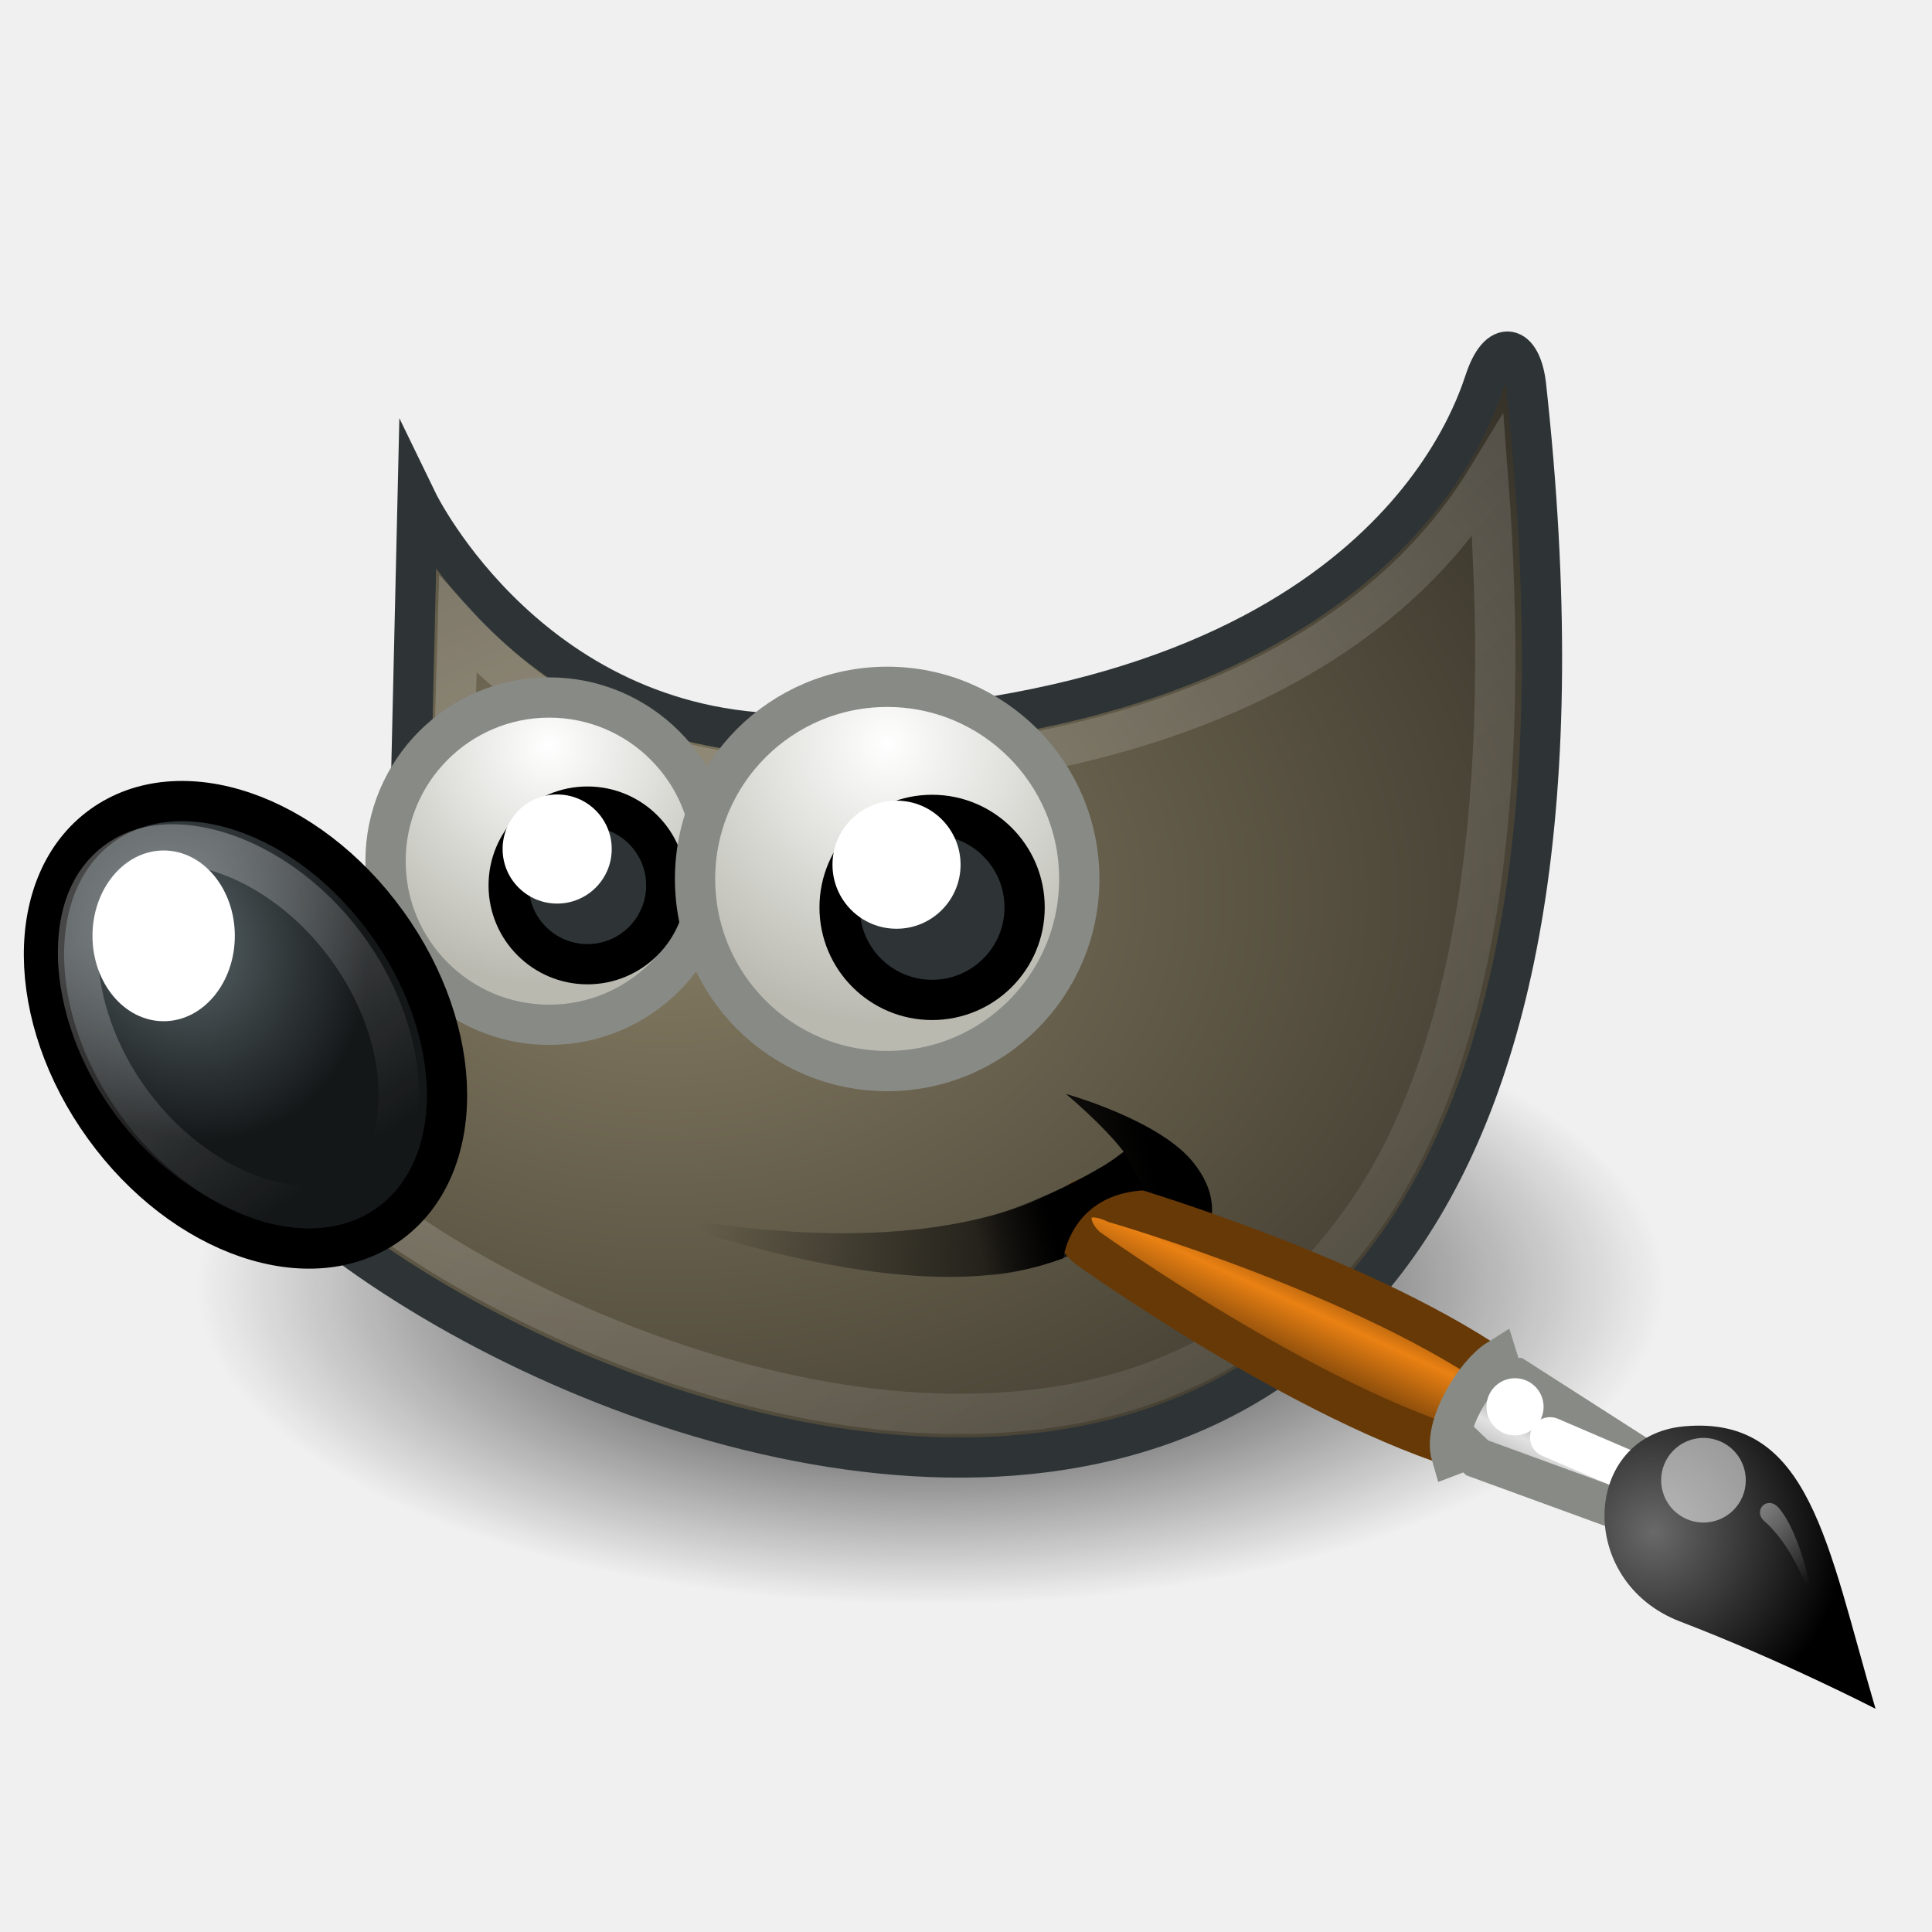
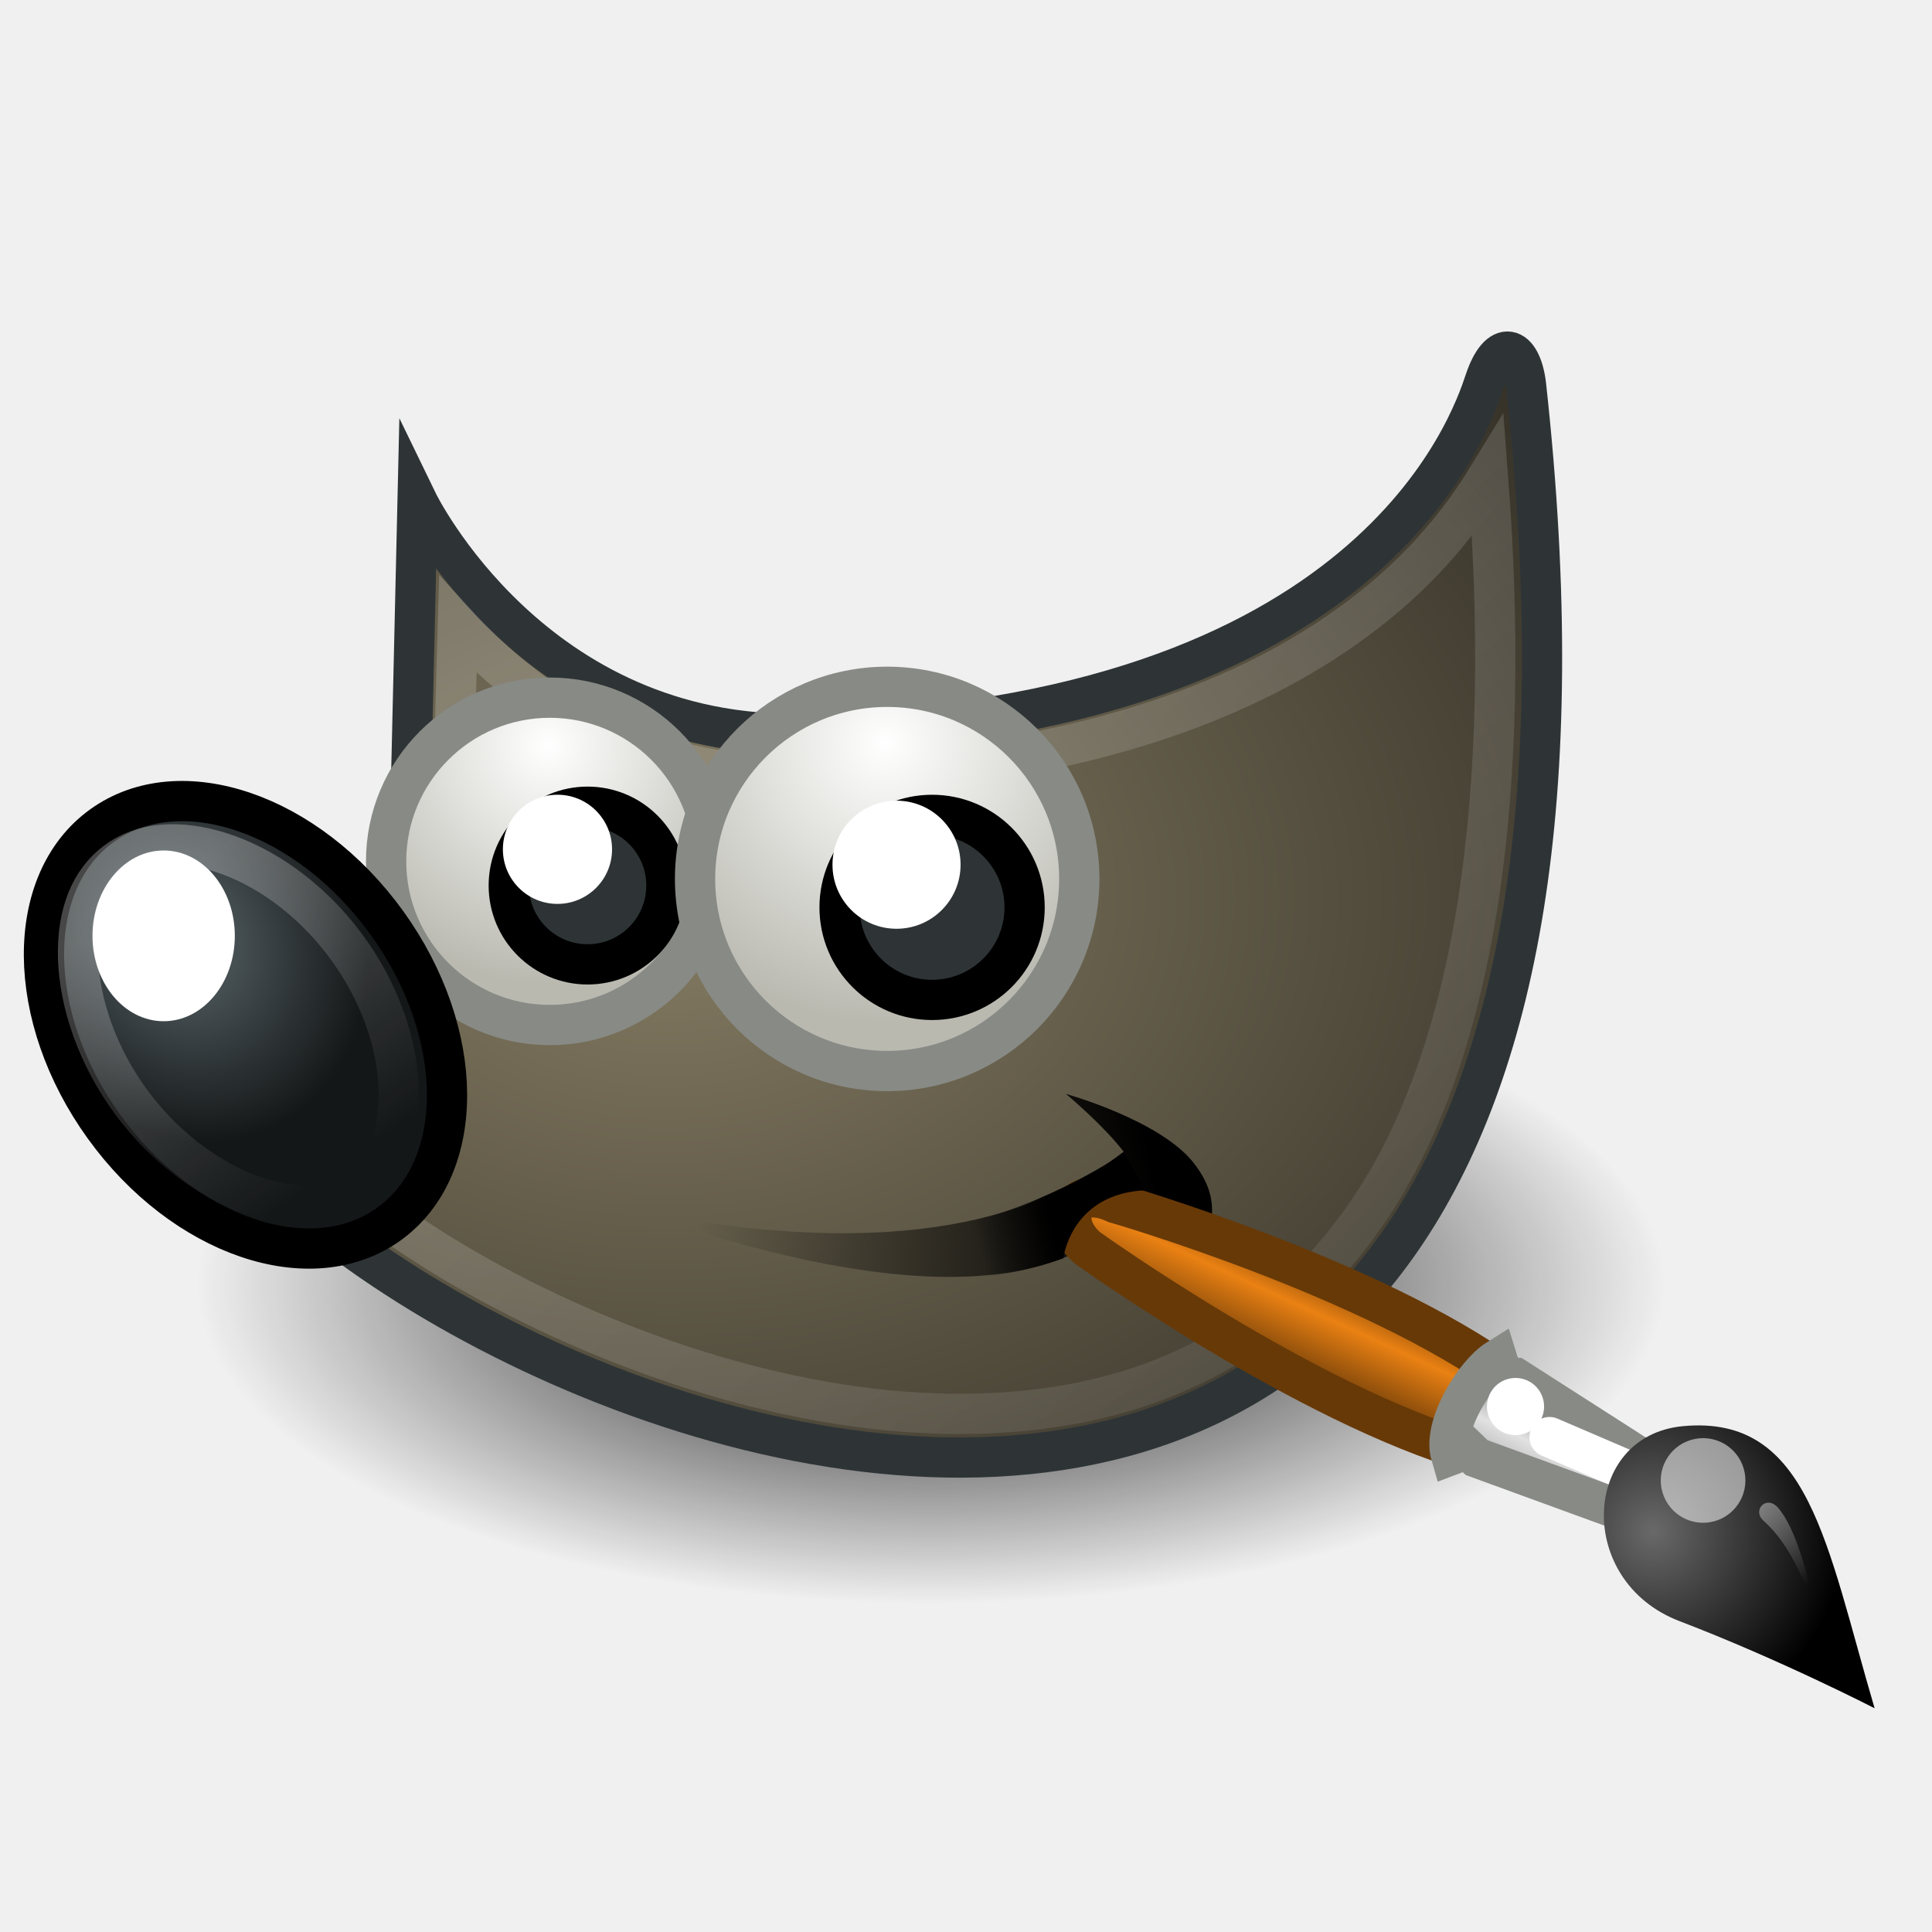
- <svg xmlns="http://www.w3.org/2000/svg" xmlns:xlink="http://www.w3.org/1999/xlink" version="1.0" width="316" height="316" viewBox="0 0 48 48" id="svg11300">
-   <defs id="defs3">
-     <linearGradient id="linearGradient8542">
-       <stop style="stop-color:#5b676b;stop-opacity:1" offset="0" id="stop8544" />
-       <stop style="stop-color:#141718;stop-opacity:1" offset="1" id="stop8546" />
+ <svg xmlns="http://www.w3.org/2000/svg" xmlns:xlink="http://www.w3.org/1999/xlink" width="316" height="316" viewBox="0 0 48 48">
+   <defs>
+     <linearGradient id="i">
+       <stop offset="0" style="stop-color:#5b676b;stop-opacity:1" />
+       <stop offset="1" style="stop-color:#141718;stop-opacity:1" />
    </linearGradient>
-     <linearGradient id="linearGradient8534">
-       <stop style="stop-color:black;stop-opacity:1" offset="0" id="stop8536" />
-       <stop style="stop-color:black;stop-opacity:0" offset="1" id="stop8538" />
+     <linearGradient id="j">
+       <stop offset="0" style="stop-color:black;stop-opacity:1" />
+       <stop offset="1" style="stop-color:black;stop-opacity:0" />
    </linearGradient>
-     <linearGradient id="linearGradient8524">
-       <stop style="stop-color:white;stop-opacity:1" offset="0" id="stop8526" />
-       <stop style="stop-color:white;stop-opacity:0" offset="1" id="stop8528" />
+     <linearGradient id="h">
+       <stop offset="0" style="stop-color:white;stop-opacity:1" />
+       <stop offset="1" style="stop-color:white;stop-opacity:0" />
    </linearGradient>
-     <linearGradient id="linearGradient2446">
-       <stop style="stop-color:white;stop-opacity:1" offset="0" id="stop2448" />
-       <stop style="stop-color:white;stop-opacity:0" offset="1" id="stop2450" />
+     <linearGradient id="a">
+       <stop offset="0" style="stop-color:white;stop-opacity:1" />
+       <stop offset="1" style="stop-color:white;stop-opacity:0" />
    </linearGradient>
-     <linearGradient x1="13.236" y1="37.752" x2="7.752" y2="42.282" id="linearGradient2452" xlink:href="#linearGradient2446" gradientUnits="userSpaceOnUse" gradientTransform="matrix(0.755165,0.395143,-0.395143,0.755165,-25.91245,6.532586)" />
-     <linearGradient id="linearGradient6963">
-       <stop style="stop-color:#696969;stop-opacity:1" offset="0" id="stop6965" />
-       <stop style="stop-color:black;stop-opacity:1" offset="1" id="stop6967" />
+     <linearGradient xlink:href="#a" id="x" x1="13.236" x2="7.752" y1="37.752" y2="42.282" gradientTransform="rotate(27.621 -26.244 -49.44)scale(.852)" gradientUnits="userSpaceOnUse" />
+     <linearGradient id="b">
+       <stop offset="0" style="stop-color:#696969;stop-opacity:1" />
+       <stop offset="1" style="stop-color:black;stop-opacity:1" />
    </linearGradient>
-     <radialGradient cx="15.415" cy="35.357" r="7.579" fx="15.415" fy="35.357" id="radialGradient6969" xlink:href="#linearGradient6963" gradientUnits="userSpaceOnUse" gradientTransform="matrix(1.572694,5.424952e-17,1.037922e-12,1.532639,-55.36682,-21.35823)" />
-     <linearGradient id="linearGradient6939">
-       <stop style="stop-color:#bdbdbd;stop-opacity:1" offset="0" id="stop6941" />
-       <stop style="stop-color:#e2e2e2;stop-opacity:1" offset="0.333" id="stop6947" />
-       <stop style="stop-color:#a3a3a3;stop-opacity:1" offset="0.667" id="stop6949" />
-       <stop style="stop-color:#ddd;stop-opacity:1" offset="1" id="stop6943" />
+     <linearGradient id="c">
+       <stop offset="0" style="stop-color:#bdbdbd;stop-opacity:1" />
+       <stop offset=".333" style="stop-color:#e2e2e2;stop-opacity:1" />
+       <stop offset=".667" style="stop-color:#a3a3a3;stop-opacity:1" />
+       <stop offset="1" style="stop-color:#ddd;stop-opacity:1" />
    </linearGradient>
-     <linearGradient x1="19.395" y1="30.001" x2="23.109" y2="33.439" id="linearGradient6945" xlink:href="#linearGradient6939" gradientUnits="userSpaceOnUse" gradientTransform="translate(-46.40695,-1.802856)" />
-     <linearGradient id="linearGradient6951">
-       <stop style="stop-color:#6e3d09;stop-opacity:1" offset="0" id="stop6953" />
-       <stop style="stop-color:#ea8113;stop-opacity:1" offset="0.242" id="stop6959" />
-       <stop style="stop-color:#5c3307;stop-opacity:1" offset="0.621" id="stop6961" />
-       <stop style="stop-color:#e07c12;stop-opacity:1" offset="1" id="stop6955" />
+     <linearGradient xlink:href="#c" id="v" x1="19.395" x2="23.109" y1="30.001" y2="33.439" gradientTransform="translate(-46.407 -1.803)" gradientUnits="userSpaceOnUse" />
+     <linearGradient id="d">
+       <stop offset="0" style="stop-color:#6e3d09;stop-opacity:1" />
+       <stop offset=".242" style="stop-color:#ea8113;stop-opacity:1" />
+       <stop offset=".621" style="stop-color:#5c3307;stop-opacity:1" />
+       <stop offset="1" style="stop-color:#e07c12;stop-opacity:1" />
    </linearGradient>
-     <linearGradient x1="37.018" y1="19.24" x2="27.754" y2="11.182" id="linearGradient6957" xlink:href="#linearGradient6951" gradientUnits="userSpaceOnUse" gradientTransform="translate(-49.30496,1.877723)" />
-     <linearGradient id="linearGradient6500">
-       <stop style="stop-color:#857c63;stop-opacity:1" offset="0" id="stop6502" />
-       <stop style="stop-color:#221f19;stop-opacity:1" offset="1" id="stop6504" />
+     <linearGradient xlink:href="#d" id="u" x1="37.018" x2="27.754" y1="19.24" y2="11.182" gradientTransform="translate(-49.305 1.878)" gradientUnits="userSpaceOnUse" />
+     <linearGradient id="l">
+       <stop offset="0" style="stop-color:#857c63;stop-opacity:1" />
+       <stop offset="1" style="stop-color:#221f19;stop-opacity:1" />
    </linearGradient>
-     <linearGradient id="linearGradient6492">
-       <stop style="stop-color:black;stop-opacity:1" offset="0" id="stop6494" />
-       <stop style="stop-color:black;stop-opacity:0" offset="1" id="stop6496" />
+     <linearGradient id="g">
+       <stop offset="0" style="stop-color:black;stop-opacity:1" />
+       <stop offset="1" style="stop-color:black;stop-opacity:0" />
    </linearGradient>
-     <linearGradient id="linearGradient6482">
-       <stop style="stop-color:black;stop-opacity:1" offset="0" id="stop6484" />
-       <stop style="stop-color:black;stop-opacity:0" offset="1" id="stop6486" />
+     <linearGradient id="k">
+       <stop offset="0" style="stop-color:black;stop-opacity:1" />
+       <stop offset="1" style="stop-color:black;stop-opacity:0" />
    </linearGradient>
-     <linearGradient id="linearGradient6468">
-       <stop style="stop-color:white;stop-opacity:1" offset="0" id="stop6470" />
-       <stop style="stop-color:#b9b9b0;stop-opacity:1" offset="1" id="stop6472" />
+     <linearGradient id="f">
+       <stop offset="0" style="stop-color:white;stop-opacity:1" />
+       <stop offset="1" style="stop-color:#b9b9b0;stop-opacity:1" />
    </linearGradient>
-     <linearGradient id="linearGradient6452">
-       <stop style="stop-color:white;stop-opacity:1" offset="0" id="stop6454" />
-       <stop style="stop-color:white;stop-opacity:0" offset="1" id="stop6456" />
+     <linearGradient id="e">
+       <stop offset="0" style="stop-color:white;stop-opacity:1" />
+       <stop offset="1" style="stop-color:white;stop-opacity:0" />
    </linearGradient>
-     <linearGradient x1="6.305" y1="23.362" x2="5.985" y2="31.57" id="linearGradient6458" xlink:href="#linearGradient6452" gradientUnits="userSpaceOnUse" />
-     <radialGradient cx="69.473" cy="19.598" r="3.515" fx="69.473" fy="19.598" id="radialGradient6474" xlink:href="#linearGradient6468" gradientUnits="userSpaceOnUse" gradientTransform="matrix(1.318488,1.207574e-15,-1.207574e-15,1.318488,-22.1264,-6.241691)" />
-     <radialGradient cx="23" cy="33.938" r="18.25" fx="23" fy="33.938" id="radialGradient6498" xlink:href="#linearGradient6492" gradientUnits="userSpaceOnUse" gradientTransform="matrix(1,0,0,0.284247,0,24.29088)" />
-     <linearGradient x1="14.969" y1="19.111" x2="39.525" y2="46.986" id="linearGradient8530" xlink:href="#linearGradient8524" gradientUnits="userSpaceOnUse" />
-     <radialGradient cx="6.024" cy="25.271" r="4.831" fx="6.024" fy="25.271" id="radialGradient8548" xlink:href="#linearGradient8542" gradientUnits="userSpaceOnUse" gradientTransform="matrix(0.916159,9.318684e-2,-0.108765,1.069309,3.253668,-3.029272)" />
-     <linearGradient x1="26.163" y1="30.543" x2="24.329" y2="30.985" id="linearGradient4330" xlink:href="#linearGradient8534" gradientUnits="userSpaceOnUse" />
-     <linearGradient x1="32.35" y1="28.083" x2="21.213" y2="30.293" id="linearGradient4351" xlink:href="#linearGradient6482" gradientUnits="userSpaceOnUse" gradientTransform="translate(-3.836549,0.345971)" />
-     <radialGradient cx="18.558" cy="22.3" r="19.229" fx="18.558" fy="22.3" id="radialGradient4354" xlink:href="#linearGradient6500" gradientUnits="userSpaceOnUse" gradientTransform="matrix(1.77275,-1.847562e-16,1.351402e-16,1.29668,-16.3404,-6.615959)" />
-     <radialGradient cx="69.473" cy="19.598" r="3.515" fx="69.473" fy="19.598" id="radialGradient4363" xlink:href="#linearGradient6468" gradientUnits="userSpaceOnUse" gradientTransform="matrix(1.318488,1.207574e-15,-1.207574e-15,1.318488,-22.1264,-6.241691)" />
+     <linearGradient xlink:href="#e" id="s" x1="6.305" x2="5.985" y1="23.362" y2="31.57" gradientUnits="userSpaceOnUse" />
+     <linearGradient xlink:href="#h" id="p" x1="14.969" x2="39.525" y1="19.111" y2="46.986" gradientUnits="userSpaceOnUse" />
+     <linearGradient xlink:href="#j" id="y" x1="26.163" x2="24.329" y1="30.543" y2="30.985" gradientUnits="userSpaceOnUse" />
+     <linearGradient xlink:href="#k" id="o" x1="32.35" x2="21.213" y1="28.083" y2="30.293" gradientTransform="translate(-3.837 .346)" gradientUnits="userSpaceOnUse" />
+     <radialGradient xlink:href="#b" id="w" cx="15.415" cy="35.357" r="7.579" fx="15.415" fy="35.357" gradientTransform="matrix(1.573 0 0 1.533 -55.367 -21.358)" gradientUnits="userSpaceOnUse" />
+     <radialGradient xlink:href="#f" id="t" cx="69.473" cy="19.598" r="3.515" fx="69.473" fy="19.598" gradientTransform="translate(-22.126 -6.242)scale(1.318)" gradientUnits="userSpaceOnUse" />
+     <radialGradient xlink:href="#g" id="m" cx="23" cy="33.938" r="18.25" fx="23" fy="33.938" gradientTransform="matrix(1 0 0 .284 0 24.29)" gradientUnits="userSpaceOnUse" />
+     <radialGradient xlink:href="#i" id="r" cx="6.024" cy="25.271" r="4.831" fx="6.024" fy="25.271" gradientTransform="matrix(.916 .093 -.109 1.07 3.254 -3.03)" gradientUnits="userSpaceOnUse" />
+     <radialGradient xlink:href="#l" id="n" cx="18.558" cy="22.3" r="19.229" fx="18.558" fy="22.3" gradientTransform="matrix(1.773 0 0 1.297 -16.34 -6.616)" gradientUnits="userSpaceOnUse" />
+     <radialGradient xlink:href="#f" id="q" cx="69.473" cy="19.598" r="3.515" fx="69.473" fy="19.598" gradientTransform="translate(-22.126 -6.242)scale(1.318)" gradientUnits="userSpaceOnUse" />
  </defs>
-   <g id="layer1">
-     <path d="M 41.25 33.938 A 18.25 5.188 0 1 1  4.75,33.938 A 18.25 5.188 0 1 1  41.25 33.938 z" transform="matrix(1,0,0,1.53012,0.125,-19.99096)" style="color:black;fill:url(#radialGradient6498);fill-opacity:1;fill-rule:evenodd;stroke:none;stroke-width:1;stroke-linecap:butt;stroke-linejoin:miter;marker:none;marker-start:none;marker-mid:none;marker-end:none;stroke-miterlimit:10;stroke-dasharray:none;stroke-dashoffset:0;stroke-opacity:1;visibility:visible;display:inline;overflow:visible" id="path6490" />
-     <path d="M 10.374,12.468 C 10.374,12.468 13.249,18.396 19.974,18.228 C 34.066,17.875 36.537,10.523 36.891,9.463 C 37.244,8.402 37.785,8.563 37.91,9.543 C 42.507,51.262 6.014,33.362 4.718,26.256 C 11.965,24.135 10.198,20.069 10.198,20.069 L 10.374,12.468 z " style="color:black;fill:url(#radialGradient4354);fill-opacity:1;fill-rule:evenodd;stroke:#2e3436;stroke-width:1;stroke-linecap:butt;stroke-linejoin:miter;marker:none;marker-start:none;marker-mid:none;marker-end:none;stroke-miterlimit:10;stroke-dasharray:none;stroke-dashoffset:0;stroke-opacity:1;visibility:visible;display:inline;overflow:visible" id="path4323" />
-     <path d="M 15.738,30.066 C 22.477,31.414 25.908,30.164 27.917,28.613 C 27.387,27.928 26.481,27.177 26.481,27.177 C 26.481,27.177 28.834,27.831 29.663,28.901 C 30.489,29.967 29.969,30.624 29.753,31.989 C 29.272,30.79 28.373,30.341 28.252,29.865 C 26.445,32.361 21.945,32.258 15.738,30.066 z " style="color:black;fill:url(#linearGradient4351);fill-opacity:1;fill-rule:evenodd;stroke:none;stroke-width:1;stroke-linecap:butt;stroke-linejoin:miter;marker:none;marker-start:none;marker-mid:none;marker-end:none;stroke-miterlimit:10;stroke-dasharray:none;stroke-dashoffset:0;stroke-opacity:1;visibility:visible;display:inline;overflow:visible" id="path6480" />
-     <path d="M 36.969,11.844 C 36.407,12.771 35.562,13.877 34.281,14.938 C 31.649,17.117 27.231,19.1 20,19.281 C 15.776,19.386 13.047,17.347 11.375,15.531 L 11.25,20 C 11.386,20.419 11.665,21.39 11.188,22.719 C 10.673,24.148 9.033,25.61 6.219,26.719 C 6.469,27.241 6.714,27.762 7.469,28.5 C 8.497,29.505 9.926,30.588 11.625,31.562 C 15.023,33.511 19.427,35.056 23.531,35.125 C 27.636,35.194 31.388,33.89 33.969,30.125 C 36.347,26.654 37.651,20.777 36.969,11.844 z " style="opacity:0.185;color:black;fill:none;fill-opacity:1;fill-rule:evenodd;stroke:url(#linearGradient8530);stroke-width:1;stroke-linecap:butt;stroke-linejoin:miter;marker:none;marker-start:none;marker-mid:none;marker-end:none;stroke-miterlimit:10;stroke-dasharray:none;stroke-dashoffset:0;stroke-opacity:1;visibility:visible;display:inline;overflow:visible" id="path8520" />
-     <path d="M 72.655 21.837 A 3.182 3.182 0 1 1  66.291,21.837 A 3.182 3.182 0 1 1  72.655 21.837 z" transform="matrix(1.277778,0,0,1.277778,-75.12661,-6.507784)" style="color:black;fill:url(#radialGradient4363);fill-opacity:1;fill-rule:evenodd;stroke:#888a85;stroke-width:0.783;stroke-linecap:butt;stroke-linejoin:miter;marker:none;marker-start:none;marker-mid:none;marker-end:none;stroke-miterlimit:10;stroke-dasharray:none;stroke-dashoffset:0;stroke-opacity:1;visibility:visible;display:inline;overflow:visible" id="path4357" />
-     <path d="M 10.43 27.229 A 4.331 6.099 0 1 1  1.768,27.229 A 4.331 6.099 0 1 1  10.43 27.229 z" transform="matrix(0.810984,-0.585069,0.585069,0.810984,-14.77791,6.947121)" style="color:black;fill:url(#radialGradient8548);fill-opacity:1;fill-rule:evenodd;stroke:black;stroke-width:1;stroke-linecap:butt;stroke-linejoin:miter;marker:none;marker-start:none;marker-mid:none;marker-end:none;stroke-miterlimit:10;stroke-dasharray:none;stroke-dashoffset:0;stroke-opacity:1;visibility:visible;display:inline;overflow:visible" id="path5198" />
-     <path d="M 24.042 21.837 A 2.298 2.298 0 1 1  19.445,21.837 A 2.298 2.298 0 1 1  24.042 21.837 z" transform="matrix(0.851852,0,0,0.851852,-3.926759,3.395528)" style="color:black;fill:#2e3436;fill-opacity:1;fill-rule:evenodd;stroke:black;stroke-width:1.174;stroke-linecap:butt;stroke-linejoin:miter;marker:none;marker-start:none;marker-mid:none;marker-end:none;stroke-miterlimit:10;stroke-dasharray:none;stroke-dashoffset:0;stroke-opacity:1;visibility:visible;display:inline;overflow:visible" id="path4359" />
-     <path d="M 6.094,22.156 C 5.296,22.156 4.541,22.602 3.906,23.5 C 3.272,24.398 2.812,25.734 2.812,27.219 C 2.812,28.703 3.272,30.04 3.906,30.938 C 4.541,31.835 5.296,32.281 6.094,32.281 C 6.892,32.281 7.671,31.805 8.312,30.906 C 8.954,30.008 9.406,28.7 9.406,27.219 C 9.406,25.737 8.954,24.43 8.312,23.531 C 7.671,22.633 6.892,22.156 6.094,22.156 z " transform="matrix(0.800389,-0.599481,0.599481,0.800389,-15.2744,7.32784)" style="opacity:0.281;color:black;fill:none;fill-opacity:1;fill-rule:evenodd;stroke:url(#linearGradient6458);stroke-width:1;stroke-linecap:butt;stroke-linejoin:miter;marker:none;marker-start:none;marker-mid:none;marker-end:none;stroke-miterlimit:10;stroke-dasharray:none;stroke-dashoffset:0;stroke-opacity:1;visibility:visible;display:inline;overflow:visible" id="path6450" />
-     <path d="M 5.834 23.251 A 1.768 2.121 0 1 1  2.298,23.251 A 1.768 2.121 0 1 1  5.834 23.251 z" style="color:black;fill:white;fill-opacity:1;fill-rule:evenodd;stroke:none;stroke-width:1;stroke-linecap:butt;stroke-linejoin:miter;marker:none;marker-start:none;marker-mid:none;marker-end:none;stroke-miterlimit:10;stroke-dasharray:none;stroke-dashoffset:0;stroke-opacity:1;visibility:visible;display:inline;overflow:visible" id="path6446" />
-     <path d="M 23.158 20.953 A 1.768 1.768 0 1 1  19.622,20.953 A 1.768 1.768 0 1 1  23.158 20.953 z" transform="matrix(0.766666,0,0,0.766666,-2.556414,5.029841)" style="color:black;fill:white;fill-opacity:1;fill-rule:evenodd;stroke:none;stroke-width:1;stroke-linecap:butt;stroke-linejoin:miter;marker:none;marker-start:none;marker-mid:none;marker-end:none;stroke-miterlimit:10;stroke-dasharray:none;stroke-dashoffset:0;stroke-opacity:1;visibility:visible;display:inline;overflow:visible" id="path4361" />
-     <path d="M 72.655 21.837 A 3.182 3.182 0 1 1  66.291,21.837 A 3.182 3.182 0 1 1  72.655 21.837 z" transform="matrix(1.5,0,0,1.5,-82.16821,-10.91852)" style="color:black;fill:url(#radialGradient6474);fill-opacity:1;fill-rule:evenodd;stroke:#888a85;stroke-width:0.667;stroke-linecap:butt;stroke-linejoin:miter;marker:none;marker-start:none;marker-mid:none;marker-end:none;stroke-miterlimit:10;stroke-dasharray:none;stroke-dashoffset:0;stroke-opacity:1;visibility:visible;display:inline;overflow:visible" id="path6462" />
-     <path d="M 24.042 21.837 A 2.298 2.298 0 1 1  19.445,21.837 A 2.298 2.298 0 1 1  24.042 21.837 z" transform="translate(1.414216,0.707108)" style="color:black;fill:#2e3436;fill-opacity:1;fill-rule:evenodd;stroke:black;stroke-width:1;stroke-linecap:butt;stroke-linejoin:miter;marker:none;marker-start:none;marker-mid:none;marker-end:none;stroke-miterlimit:10;stroke-dasharray:none;stroke-dashoffset:0;stroke-opacity:1;visibility:visible;display:inline;overflow:visible" id="path6464" />
-     <path d="M 23.158 20.953 A 1.768 1.768 0 1 1  19.622,20.953 A 1.768 1.768 0 1 1  23.158 20.953 z" transform="matrix(0.9,0,0,0.9,3.022883,2.625648)" style="color:black;fill:white;fill-opacity:1;fill-rule:evenodd;stroke:none;stroke-width:1;stroke-linecap:butt;stroke-linejoin:miter;marker:none;marker-start:none;marker-mid:none;marker-end:none;stroke-miterlimit:10;stroke-dasharray:none;stroke-dashoffset:0;stroke-opacity:1;visibility:visible;display:inline;overflow:visible" id="path6466" />
-     <g transform="matrix(-0.114852,-0.389864,0.389864,-0.114852,24.71507,29.68942)" id="g8463">
-       <path d="M -23.364,23.568 L -19.654,27.038 C -11.307,20.657 -2.56,6.938 -2.56,6.938 C -0.584,4.696 -2.677,3.188 -4.725,4.54 C -4.725,4.54 -17.695,14.655 -23.364,23.568 z " style="opacity:1;color:black;fill:url(#linearGradient6957);fill-opacity:1;fill-rule:nonzero;stroke:#673907;stroke-width:2.46;stroke-linecap:round;stroke-linejoin:miter;marker:none;marker-start:none;marker-mid:none;marker-end:none;stroke-miterlimit:4;stroke-dasharray:none;stroke-dashoffset:0;stroke-opacity:1;visibility:visible;display:inline;overflow:visible" id="path6937" />
-       <path d="M -30.45,32.814 L -28.203,34.748 L -19.711,27.381 L -19.436,26.675 L -18.341,26.657 C -18.779,25.095 -21.283,22.274 -23.158,22.274 L -23.076,23.364 L -23.746,23.744 L -30.45,32.814 z " style="opacity:1;color:black;fill:url(#linearGradient6945);fill-opacity:1;fill-rule:nonzero;stroke:#888a85;stroke-width:2.46;stroke-linecap:round;stroke-linejoin:miter;marker:none;marker-start:none;marker-mid:none;marker-end:none;stroke-miterlimit:4;stroke-dasharray:none;stroke-dashoffset:0;stroke-opacity:1;visibility:visible;display:inline;overflow:visible" id="path6935" />
-       <path d="M -23.801,28.377 L -28.166,33.643" style="opacity:1;color:black;fill:none;fill-opacity:1;fill-rule:nonzero;stroke:white;stroke-width:2.46;stroke-linecap:round;stroke-linejoin:round;marker:none;marker-start:none;marker-mid:none;marker-end:none;stroke-miterlimit:4;stroke-dasharray:none;stroke-dashoffset:0;stroke-opacity:1;visibility:visible;display:inline;overflow:visible" id="path6985" />
-       <path d="M -45.341,42.77 C -34.897,42.77 -26.971,44.014 -25.471,36.415 C -24.261,30.292 -32.681,27.358 -36.853,32.824 C -40.873,38.09 -45.341,42.77 -45.341,42.77 z " style="opacity:1;color:black;fill:url(#radialGradient6969);fill-opacity:1;fill-rule:nonzero;stroke:none;stroke-width:0.2;stroke-linecap:round;stroke-linejoin:miter;marker:none;marker-start:none;marker-mid:none;marker-end:none;stroke-miterlimit:4;stroke-dasharray:none;stroke-dashoffset:0;stroke-opacity:1;visibility:visible;display:inline;overflow:visible" id="path6933" />
-       <path d="M 8.875 37.75 A 1.25 1.25 0 1 1  6.375,37.75 A 1.25 1.25 0 1 1  8.875 37.75 z" transform="matrix(2.069903,-2.005828e-15,-1.697698e-15,2.069903,-44.75012,-41.50978)" style="opacity:0.528;color:black;fill:white;fill-opacity:1;fill-rule:nonzero;stroke:none;stroke-width:1;stroke-linecap:round;stroke-linejoin:miter;marker:none;marker-start:none;marker-mid:none;marker-end:none;stroke-miterlimit:4;stroke-dasharray:none;stroke-dashoffset:0;stroke-opacity:1;visibility:visible;display:inline;overflow:visible" id="path6971" />
-       <path d="M 8.875 37.75 A 1.25 1.25 0 1 1  6.375,37.75 A 1.25 1.25 0 1 1  8.875 37.75 z" transform="matrix(1.396669,6.090506e-16,8.67172e-16,1.396669,-32.05526,-25.87664)" style="opacity:1;color:black;fill:white;fill-opacity:1;fill-rule:nonzero;stroke:none;stroke-width:1;stroke-linecap:round;stroke-linejoin:miter;marker:none;marker-start:none;marker-mid:none;marker-end:none;stroke-miterlimit:4;stroke-dasharray:none;stroke-dashoffset:0;stroke-opacity:1;visibility:visible;display:inline;overflow:visible" id="path6983" />
-       <path d="M -38.544,40.909 C -38.544,40.909 -34.822,41.004 -32.427,39.497 C -31.58,38.964 -30.911,40.147 -31.933,40.585 C -34.141,41.529 -38.544,40.909 -38.544,40.909 z " style="opacity:0.428;color:black;fill:url(#linearGradient2452);fill-opacity:1;fill-rule:nonzero;stroke:none;stroke-width:1;stroke-linecap:round;stroke-linejoin:miter;marker:none;marker-start:none;marker-mid:none;marker-end:none;stroke-miterlimit:4;stroke-dasharray:none;stroke-dashoffset:0;stroke-opacity:1;visibility:visible;display:inline;overflow:visible" id="path1571" />
-     </g>
-     <path d="M 23.003,31.737 C 24.5,31.88 25.853,31.464 26.415,31.262 C 26.513,30.707 26.952,29.641 28.461,29.571 L 27.931,28.643 C 27.931,28.643 25.964,29.991 23.865,30.389 L 23.003,31.737 z " style="color:black;fill:url(#linearGradient4330);fill-opacity:1;fill-rule:evenodd;stroke:none;stroke-width:1;stroke-linecap:butt;stroke-linejoin:miter;marker:none;marker-start:none;marker-mid:none;marker-end:none;stroke-miterlimit:10;stroke-dasharray:none;stroke-dashoffset:0;stroke-opacity:1;visibility:visible;display:inline;overflow:visible" id="path8532" />
-   </g>
+   <path d="M41.25 33.938a18.25 5.188 0 1 1-36.5 0 18.25 5.188 0 1 1 36.5 0" style="color:#000;fill:url(#m);fill-opacity:1;fill-rule:evenodd;stroke:none;stroke-width:1;stroke-linecap:butt;stroke-linejoin:miter;marker:none;marker-start:none;marker-mid:none;marker-end:none;stroke-miterlimit:10;stroke-dasharray:none;stroke-dashoffset:0;stroke-opacity:1;visibility:visible;display:inline;overflow:visible" transform="matrix(1 0 0 1.53 .125 -19.991)" />
+   <path d="M10.374 12.468s2.875 5.928 9.6 5.76c14.092-.353 16.563-7.705 16.917-8.765.353-1.061.894-.9 1.02.08 4.596 41.72-31.897 23.82-33.193 16.713 7.247-2.12 5.48-6.187 5.48-6.187z" style="color:#000;fill:url(#n);fill-opacity:1;fill-rule:evenodd;stroke:#2e3436;stroke-width:1;stroke-linecap:butt;stroke-linejoin:miter;marker:none;marker-start:none;marker-mid:none;marker-end:none;stroke-miterlimit:10;stroke-dasharray:none;stroke-dashoffset:0;stroke-opacity:1;visibility:visible;display:inline;overflow:visible" />
+   <path d="M15.738 30.066c6.739 1.348 10.17.098 12.179-1.453-.53-.685-1.436-1.436-1.436-1.436s2.353.654 3.182 1.724c.826 1.066.306 1.723.09 3.088-.481-1.199-1.38-1.648-1.501-2.124-1.807 2.497-6.307 2.393-12.514.201" style="color:#000;fill:url(#o);fill-opacity:1;fill-rule:evenodd;stroke:none;stroke-width:1;stroke-linecap:butt;stroke-linejoin:miter;marker:none;marker-start:none;marker-mid:none;marker-end:none;stroke-miterlimit:10;stroke-dasharray:none;stroke-dashoffset:0;stroke-opacity:1;visibility:visible;display:inline;overflow:visible" />
+   <path d="M36.969 11.844a12.3 12.3 0 0 1-2.688 3.094C31.65 17.117 27.231 19.1 20 19.28c-4.224.105-6.953-1.934-8.625-3.75L11.25 20c.136.419.415 1.39-.062 2.719-.515 1.429-2.155 2.891-4.97 4 .251.522.496 1.043 1.25 1.781 1.029 1.005 2.458 2.088 4.157 3.063 3.398 1.948 7.802 3.493 11.906 3.562 4.105.07 7.857-1.235 10.438-5 2.378-3.471 3.682-9.348 3-18.281z" style="opacity:.185;color:#000;fill:none;fill-opacity:1;fill-rule:evenodd;stroke:url(#p);stroke-width:1;stroke-linecap:butt;stroke-linejoin:miter;marker:none;marker-start:none;marker-mid:none;marker-end:none;stroke-miterlimit:10;stroke-dasharray:none;stroke-dashoffset:0;stroke-opacity:1;visibility:visible;display:inline;overflow:visible" />
+   <path d="M72.655 21.837a3.182 3.182 0 1 1-6.364 0 3.182 3.182 0 1 1 6.364 0z" style="color:#000;fill:url(#q);fill-opacity:1;fill-rule:evenodd;stroke:#888a85;stroke-width:.783;stroke-linecap:butt;stroke-linejoin:miter;marker:none;marker-start:none;marker-mid:none;marker-end:none;stroke-miterlimit:10;stroke-dasharray:none;stroke-dashoffset:0;stroke-opacity:1;visibility:visible;display:inline;overflow:visible" transform="translate(-75.127 -6.508)scale(1.278)" />
+   <path d="M10.43 27.229a4.331 6.099 0 1 1-8.662 0 4.331 6.099 0 1 1 8.662 0z" style="color:#000;fill:url(#r);fill-opacity:1;fill-rule:evenodd;stroke:#000;stroke-width:1;stroke-linecap:butt;stroke-linejoin:miter;marker:none;marker-start:none;marker-mid:none;marker-end:none;stroke-miterlimit:10;stroke-dasharray:none;stroke-dashoffset:0;stroke-opacity:1;visibility:visible;display:inline;overflow:visible" transform="rotate(-35.808 3.363 26.345)" />
+   <path d="M24.042 21.837a2.298 2.298 0 1 1-4.597 0 2.298 2.298 0 1 1 4.597 0z" style="color:#000;fill:#2e3436;fill-opacity:1;fill-rule:evenodd;stroke:#000;stroke-width:1.174;stroke-linecap:butt;stroke-linejoin:miter;marker:none;marker-start:none;marker-mid:none;marker-end:none;stroke-miterlimit:10;stroke-dasharray:none;stroke-dashoffset:0;stroke-opacity:1;visibility:visible;display:inline;overflow:visible" transform="translate(-3.927 3.396)scale(.852)" />
+   <path d="M6.094 22.156c-.798 0-1.553.446-2.188 1.344-.634.898-1.094 2.234-1.094 3.719s.46 2.82 1.094 3.718 1.39 1.344 2.188 1.344 1.577-.476 2.218-1.375c.642-.898 1.094-2.206 1.094-3.687 0-1.482-.452-2.79-1.094-3.688-.641-.898-1.42-1.375-2.218-1.375z" style="opacity:.281;color:#000;fill:none;fill-opacity:1;fill-rule:evenodd;stroke:url(#s);stroke-width:1;stroke-linecap:butt;stroke-linejoin:miter;marker:none;marker-start:none;marker-mid:none;marker-end:none;stroke-miterlimit:10;stroke-dasharray:none;stroke-dashoffset:0;stroke-opacity:1;visibility:visible;display:inline;overflow:visible" transform="rotate(-36.833 3.366 26.6)" />
+   <path d="M5.834 23.251a1.768 2.121 0 1 1-3.536 0 1.768 2.121 0 1 1 3.536 0" style="color:#000;fill:#fff;fill-opacity:1;fill-rule:evenodd;stroke:none;stroke-width:1;stroke-linecap:butt;stroke-linejoin:miter;marker:none;marker-start:none;marker-mid:none;marker-end:none;stroke-miterlimit:10;stroke-dasharray:none;stroke-dashoffset:0;stroke-opacity:1;visibility:visible;display:inline;overflow:visible" />
+   <path d="M23.158 20.953a1.768 1.768 0 1 1-3.536 0 1.768 1.768 0 1 1 3.536 0" style="color:#000;fill:#fff;fill-opacity:1;fill-rule:evenodd;stroke:none;stroke-width:1;stroke-linecap:butt;stroke-linejoin:miter;marker:none;marker-start:none;marker-mid:none;marker-end:none;stroke-miterlimit:10;stroke-dasharray:none;stroke-dashoffset:0;stroke-opacity:1;visibility:visible;display:inline;overflow:visible" transform="translate(-2.556 5.03)scale(.767)" />
+   <path d="M72.655 21.837a3.182 3.182 0 1 1-6.364 0 3.182 3.182 0 1 1 6.364 0z" style="color:#000;fill:url(#t);fill-opacity:1;fill-rule:evenodd;stroke:#888a85;stroke-width:.667;stroke-linecap:butt;stroke-linejoin:miter;marker:none;marker-start:none;marker-mid:none;marker-end:none;stroke-miterlimit:10;stroke-dasharray:none;stroke-dashoffset:0;stroke-opacity:1;visibility:visible;display:inline;overflow:visible" transform="matrix(1.5 0 0 1.5 -82.168 -10.919)" />
+   <path d="M24.042 21.837a2.298 2.298 0 1 1-4.597 0 2.298 2.298 0 1 1 4.597 0z" style="color:#000;fill:#2e3436;fill-opacity:1;fill-rule:evenodd;stroke:#000;stroke-width:1;stroke-linecap:butt;stroke-linejoin:miter;marker:none;marker-start:none;marker-mid:none;marker-end:none;stroke-miterlimit:10;stroke-dasharray:none;stroke-dashoffset:0;stroke-opacity:1;visibility:visible;display:inline;overflow:visible" transform="translate(1.414 .707)" />
+   <path d="M23.158 20.953a1.768 1.768 0 1 1-3.536 0 1.768 1.768 0 1 1 3.536 0" style="color:#000;fill:#fff;fill-opacity:1;fill-rule:evenodd;stroke:none;stroke-width:1;stroke-linecap:butt;stroke-linejoin:miter;marker:none;marker-start:none;marker-mid:none;marker-end:none;stroke-miterlimit:10;stroke-dasharray:none;stroke-dashoffset:0;stroke-opacity:1;visibility:visible;display:inline;overflow:visible" transform="matrix(.9 0 0 .9 3.023 2.626)" />
+   <path d="m-23.364 23.568 3.71 3.47c8.347-6.381 17.094-20.1 17.094-20.1 1.976-2.242-.117-3.75-2.165-2.398 0 0-12.97 10.115-18.64 19.028z" style="opacity:1;color:#000;fill:url(#u);fill-opacity:1;fill-rule:nonzero;stroke:#673907;stroke-width:2.46;stroke-linecap:round;stroke-linejoin:miter;marker:none;marker-start:none;marker-mid:none;marker-end:none;stroke-miterlimit:4;stroke-dasharray:none;stroke-dashoffset:0;stroke-opacity:1;visibility:visible;display:inline;overflow:visible" transform="rotate(253.585 23.46 5.603)scale(.406)" />
+   <path d="m-30.45 32.814 2.247 1.934 8.492-7.367.275-.706 1.095-.018c-.438-1.562-2.942-4.383-4.817-4.383l.082 1.09-.67.38z" style="opacity:1;color:#000;fill:url(#v);fill-opacity:1;fill-rule:nonzero;stroke:#888a85;stroke-width:2.46;stroke-linecap:round;stroke-linejoin:miter;marker:none;marker-start:none;marker-mid:none;marker-end:none;stroke-miterlimit:4;stroke-dasharray:none;stroke-dashoffset:0;stroke-opacity:1;visibility:visible;display:inline;overflow:visible" transform="rotate(253.585 23.46 5.603)scale(.406)" />
+   <path d="m-23.801 28.377-4.365 5.266" style="opacity:1;color:#000;fill:none;fill-opacity:1;fill-rule:nonzero;stroke:#fff;stroke-width:2.46;stroke-linecap:round;stroke-linejoin:round;marker:none;marker-start:none;marker-mid:none;marker-end:none;stroke-miterlimit:4;stroke-dasharray:none;stroke-dashoffset:0;stroke-opacity:1;visibility:visible;display:inline;overflow:visible" transform="rotate(253.585 23.46 5.603)scale(.406)" />
+   <path d="M-45.341 42.77c10.444 0 18.37 1.244 19.87-6.355 1.21-6.123-7.21-9.057-11.382-3.59-4.02 5.265-8.488 9.945-8.488 9.945" style="opacity:1;color:#000;fill:url(#w);fill-opacity:1;fill-rule:nonzero;stroke:none;stroke-width:.2;stroke-linecap:round;stroke-linejoin:miter;marker:none;marker-start:none;marker-mid:none;marker-end:none;stroke-miterlimit:4;stroke-dasharray:none;stroke-dashoffset:0;stroke-opacity:1;visibility:visible;display:inline;overflow:visible" transform="rotate(253.585 23.46 5.603)scale(.406)" />
+   <path d="M8.875 37.75a1.25 1.25 0 1 1-2.5 0 1.25 1.25 0 1 1 2.5 0" style="opacity:.528;color:#000;fill:#fff;fill-opacity:1;fill-rule:nonzero;stroke:none;stroke-width:1;stroke-linecap:round;stroke-linejoin:miter;marker:none;marker-start:none;marker-mid:none;marker-end:none;stroke-miterlimit:4;stroke-dasharray:none;stroke-dashoffset:0;stroke-opacity:1;visibility:visible;display:inline;overflow:visible" transform="rotate(253.585 26.245 20.84)scale(.841)" />
+   <path d="M8.875 37.75a1.25 1.25 0 1 1-2.5 0 1.25 1.25 0 1 1 2.5 0" style="opacity:1;color:#000;fill:#fff;fill-opacity:1;fill-rule:nonzero;stroke:none;stroke-width:1;stroke-linecap:round;stroke-linejoin:miter;marker:none;marker-start:none;marker-mid:none;marker-end:none;stroke-miterlimit:4;stroke-dasharray:none;stroke-dashoffset:0;stroke-opacity:1;visibility:visible;display:inline;overflow:visible" transform="rotate(253.585 26.041 15.733)scale(.568)" />
+   <path d="M-38.544 40.91s3.722.094 6.117-1.413c.847-.533 1.516.65.494 1.088-2.208.944-6.61.324-6.61.324" style="opacity:.428;color:#000;fill:url(#x);fill-opacity:1;fill-rule:nonzero;stroke:none;stroke-width:1;stroke-linecap:round;stroke-linejoin:miter;marker:none;marker-start:none;marker-mid:none;marker-end:none;stroke-miterlimit:4;stroke-dasharray:none;stroke-dashoffset:0;stroke-opacity:1;visibility:visible;display:inline;overflow:visible" transform="rotate(253.585 23.46 5.603)scale(.406)" />
+   <path d="M23.003 31.737c1.497.143 2.85-.273 3.412-.475.098-.555.537-1.62 2.046-1.691l-.53-.928s-1.967 1.348-4.066 1.746z" style="color:#000;fill:url(#y);fill-opacity:1;fill-rule:evenodd;stroke:none;stroke-width:1;stroke-linecap:butt;stroke-linejoin:miter;marker:none;marker-start:none;marker-mid:none;marker-end:none;stroke-miterlimit:10;stroke-dasharray:none;stroke-dashoffset:0;stroke-opacity:1;visibility:visible;display:inline;overflow:visible" />
</svg>
